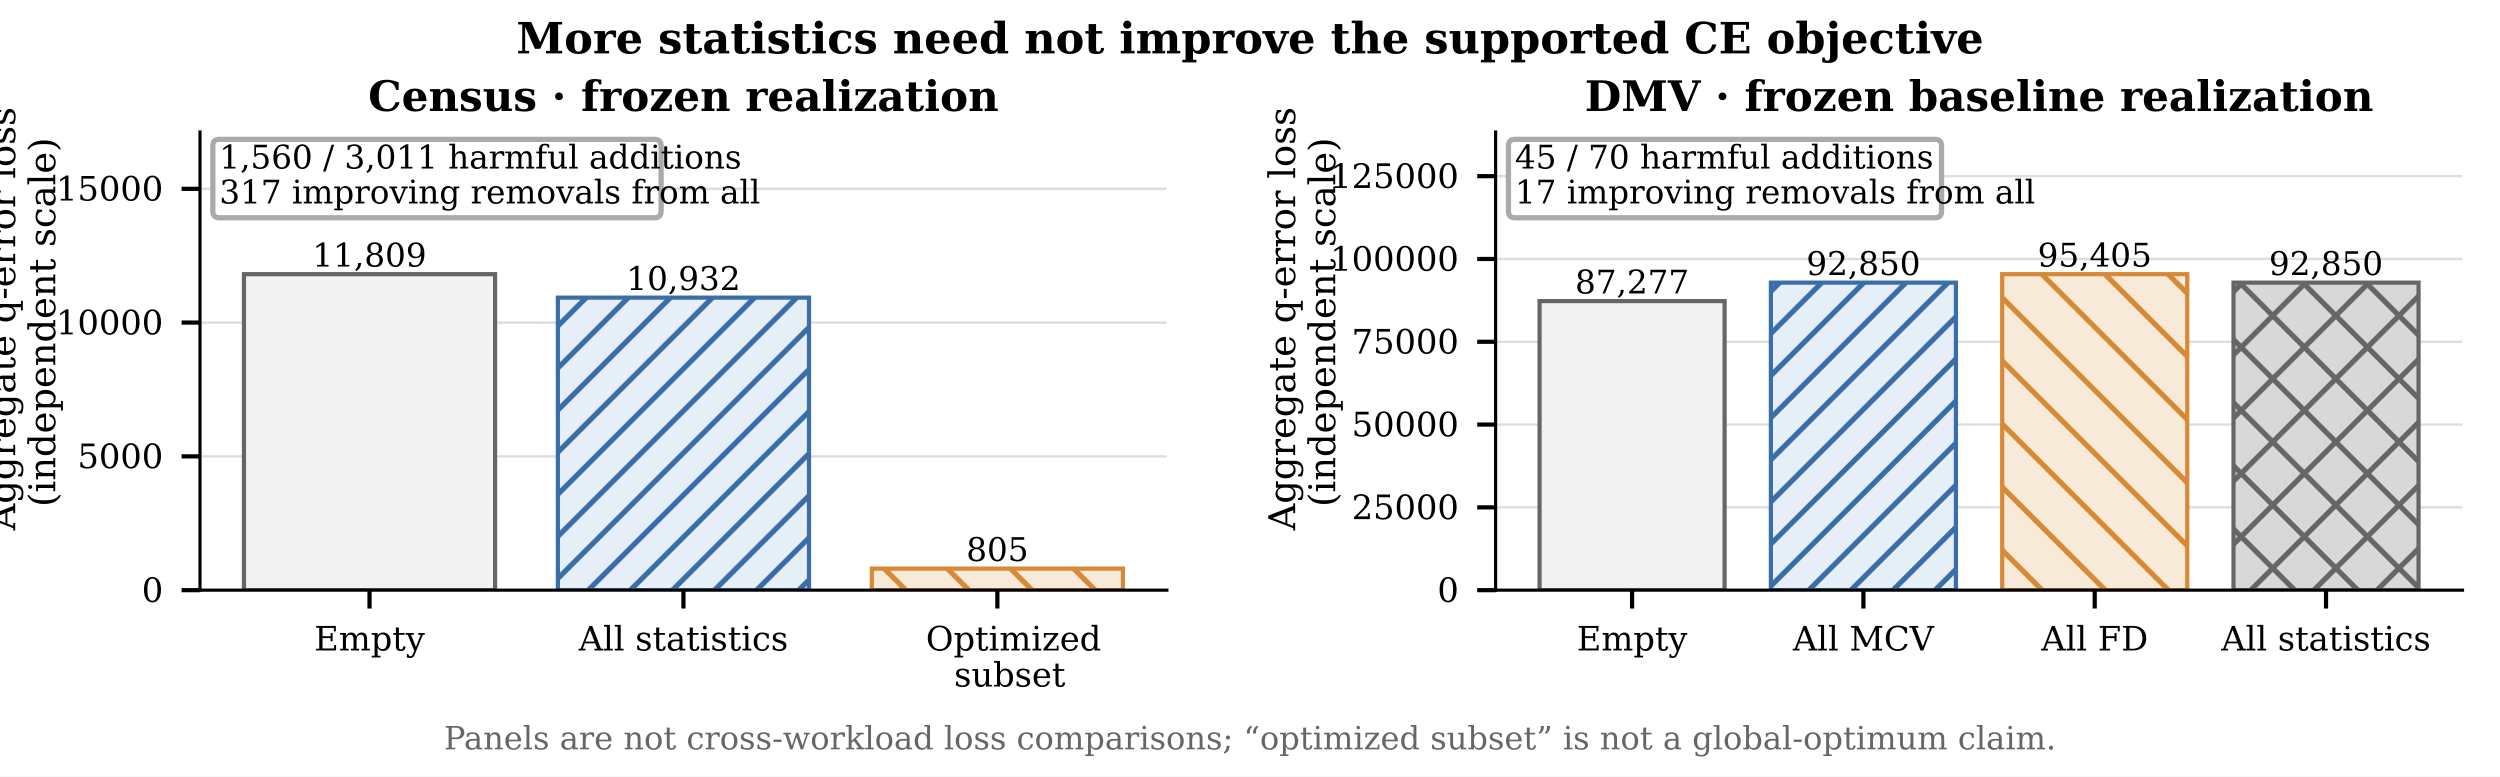
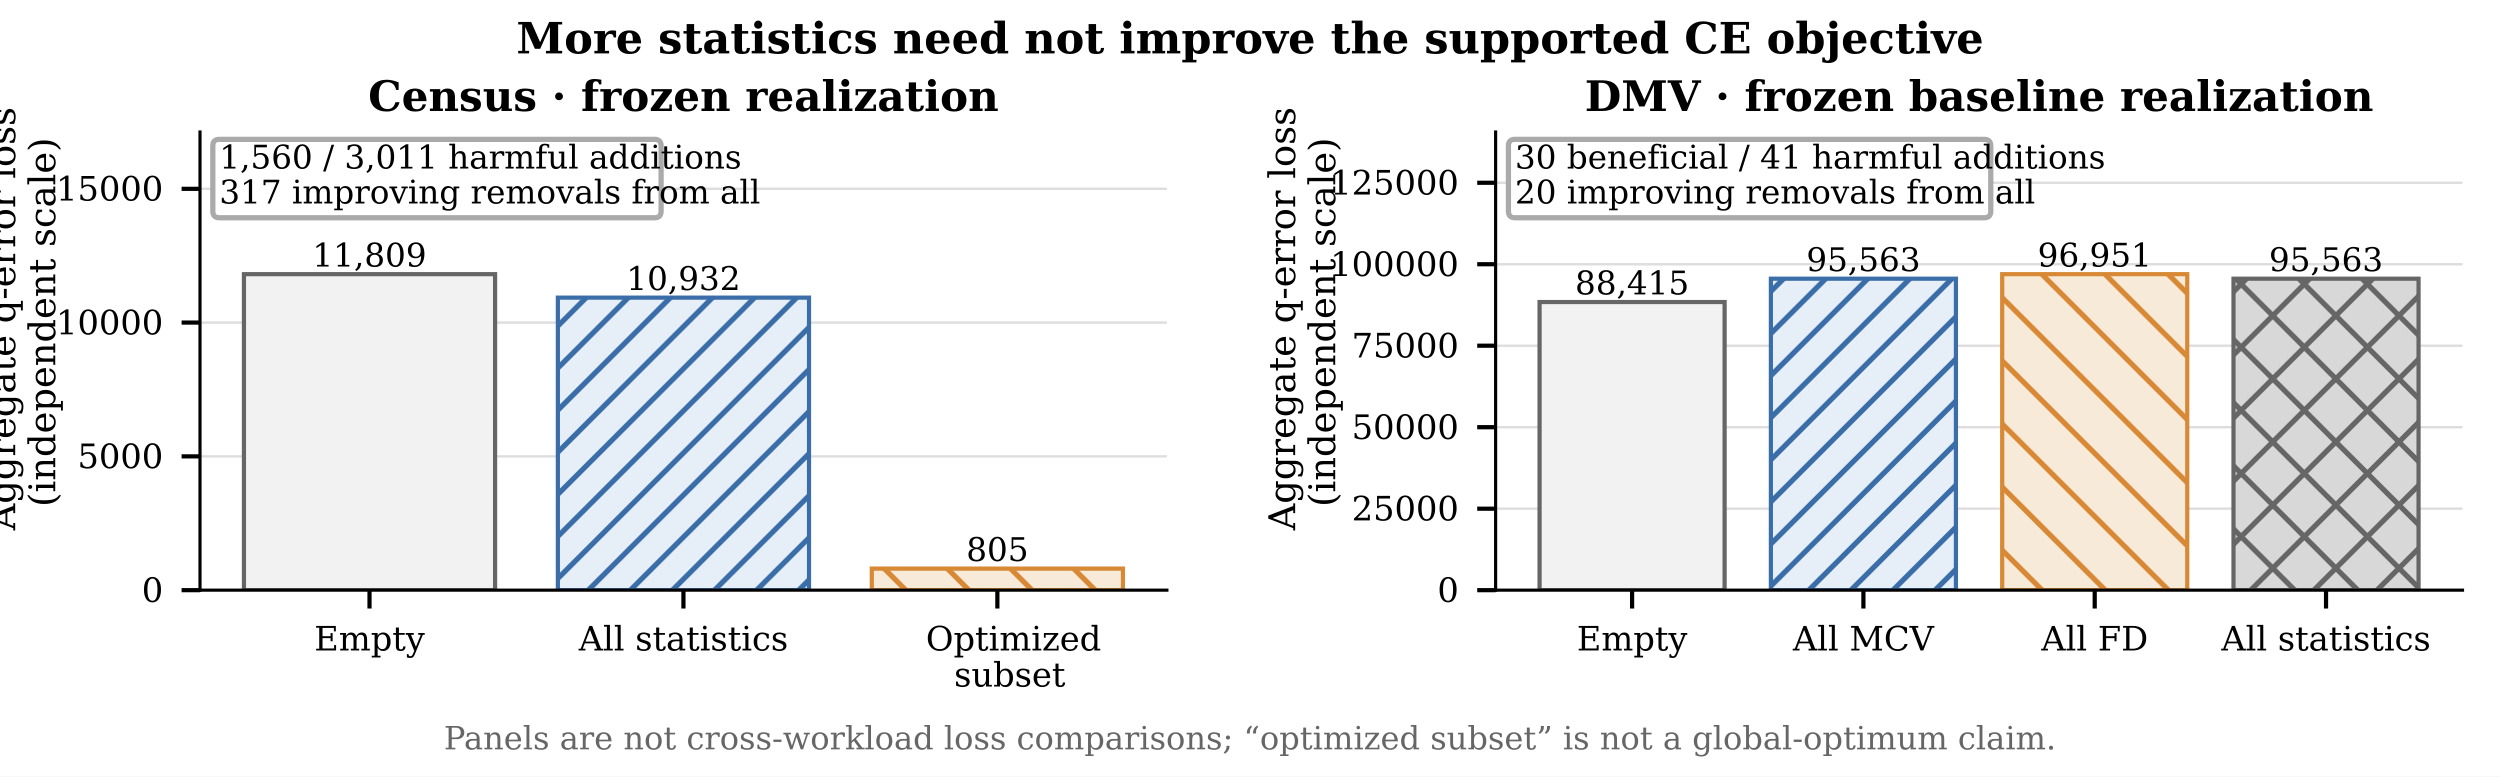
<svg xmlns="http://www.w3.org/2000/svg" xmlns:xlink="http://www.w3.org/1999/xlink" width="475.2pt" height="147.6pt" viewBox="0 0 475.2 147.6" version="1.1">
  <defs>
    <style type="text/css">*{stroke-linejoin: round; stroke-linecap: butt}</style>
  </defs>
  <g id="figure_1">
    <g id="patch_1">
-       <path d="M 0 147.6  L 475.2 147.6  L 475.2 0  L 0 0  z " style="fill: #ffffff" />
+       <path d="M 0 147.6 L 475.2 147.6 L 475.2 0 L 0 0 z " style="fill: #ffffff" />
    </g>
    <g id="axes_1">
      <g id="patch_2">
-         <path d="M 38.016 112.176  L 221.801 112.176  L 221.801 25.092  L 38.016 25.092  z " style="fill: #ffffff" />
+         <path d="M 38.016 112.176 L 221.801 112.176 L 221.801 25.092 L 38.016 25.092 z " style="fill: #ffffff" />
      </g>
      <g id="matplotlib.axis_1">
        <g id="xtick_1">
          <g id="line2d_1">
            <defs>
-               <path id="m7abdeb7184" d="M 0 0  L 0 3.5  " style="stroke: #000000; stroke-width: 0.8" />
+               <path id="m7abdeb7184" d="M 0 0 L 0 3.5 " style="stroke: #000000; stroke-width: 0.8" />
            </defs>
            <g>
              <use xlink:href="#m7abdeb7184" x="70.238" y="112.176" style="stroke: #000000; stroke-width: 0.8" />
            </g>
          </g>
          <g id="text_1">
            <text style="font: 6.4px 'Linux Libertine O', 'Linux Libertine', 'Libertine', 'DejaVu Serif', serif; text-anchor: middle" x="70.238" y="123.643" transform="rotate(-0 70.23798 123.643)">Empty</text>
          </g>
        </g>
        <g id="xtick_2">
          <g id="line2d_2">
            <g>
              <use xlink:href="#m7abdeb7184" x="129.908" y="112.176" style="stroke: #000000; stroke-width: 0.8" />
            </g>
          </g>
          <g id="text_2">
            <text style="font: 6.4px 'Linux Libertine O', 'Linux Libertine', 'Libertine', 'DejaVu Serif', serif; text-anchor: middle" x="129.908" y="123.643" transform="rotate(-0 129.9083 123.643)">All statistics</text>
          </g>
        </g>
        <g id="xtick_3">
          <g id="line2d_3">
            <g>
              <use xlink:href="#m7abdeb7184" x="189.579" y="112.176" style="stroke: #000000; stroke-width: 0.8" />
            </g>
          </g>
          <g id="text_3">
            <text style="font: 6.4px 'Linux Libertine O', 'Linux Libertine', 'Libertine', 'DejaVu Serif', serif" transform="translate(175.9916 123.643)">Optimized</text>
            <text style="font: 6.4px 'Linux Libertine O', 'Linux Libertine', 'Libertine', 'DejaVu Serif', serif" transform="translate(181.3646 130.5014)">subset</text>
          </g>
        </g>
      </g>
      <g id="matplotlib.axis_2">
        <g id="ytick_1">
          <g id="line2d_4">
-             <path d="M 38.016 112.176  L 221.801 112.176  " clip-path="url(#p0f37d831c4)" style="fill: none; stroke: #dddddd; stroke-width: 0.45; stroke-linecap: square" />
+             <path d="M 38.016 112.176 L 221.801 112.176 " clip-path="url(#p0f37d831c4)" style="fill: none; stroke: #dddddd; stroke-width: 0.45; stroke-linecap: square" />
          </g>
          <g id="line2d_5">
            <defs>
-               <path id="m4303fef3e0" d="M 0 0  L -3.5 0  " style="stroke: #000000; stroke-width: 0.8" />
+               <path id="m4303fef3e0" d="M 0 0 L -3.5 0 " style="stroke: #000000; stroke-width: 0.8" />
            </defs>
            <g>
              <use xlink:href="#m4303fef3e0" x="38.016" y="112.176" style="stroke: #000000; stroke-width: 0.8" />
            </g>
          </g>
          <g id="text_4">
            <text style="font: 6.4px 'Linux Libertine O', 'Linux Libertine', 'Libertine', 'DejaVu Serif', serif; text-anchor: end" x="31.016" y="114.409" transform="rotate(-0 31.016 114.4095)">0</text>
          </g>
        </g>
        <g id="ytick_2">
          <g id="line2d_6">
-             <path d="M 38.016 86.747  L 221.801 86.747  " clip-path="url(#p0f37d831c4)" style="fill: none; stroke: #dddddd; stroke-width: 0.45; stroke-linecap: square" />
+             <path d="M 38.016 86.747 L 221.801 86.747 " clip-path="url(#p0f37d831c4)" style="fill: none; stroke: #dddddd; stroke-width: 0.45; stroke-linecap: square" />
          </g>
          <g id="line2d_7">
            <g>
              <use xlink:href="#m4303fef3e0" x="38.016" y="86.747" style="stroke: #000000; stroke-width: 0.8" />
            </g>
          </g>
          <g id="text_5">
            <text style="font: 6.4px 'Linux Libertine O', 'Linux Libertine', 'Libertine', 'DejaVu Serif', serif; text-anchor: end" x="31.016" y="88.981" transform="rotate(-0 31.016 88.98053)">5000</text>
          </g>
        </g>
        <g id="ytick_3">
          <g id="line2d_8">
-             <path d="M 38.016 61.318  L 221.801 61.318  " clip-path="url(#p0f37d831c4)" style="fill: none; stroke: #dddddd; stroke-width: 0.45; stroke-linecap: square" />
+             <path d="M 38.016 61.318 L 221.801 61.318 " clip-path="url(#p0f37d831c4)" style="fill: none; stroke: #dddddd; stroke-width: 0.45; stroke-linecap: square" />
          </g>
          <g id="line2d_9">
            <g>
              <use xlink:href="#m4303fef3e0" x="38.016" y="61.318" style="stroke: #000000; stroke-width: 0.8" />
            </g>
          </g>
          <g id="text_6">
            <text style="font: 6.4px 'Linux Libertine O', 'Linux Libertine', 'Libertine', 'DejaVu Serif', serif; text-anchor: end" x="31.016" y="63.552" transform="rotate(-0 31.016 63.55157)">10000</text>
          </g>
        </g>
        <g id="ytick_4">
          <g id="line2d_10">
-             <path d="M 38.016 35.889  L 221.801 35.889  " clip-path="url(#p0f37d831c4)" style="fill: none; stroke: #dddddd; stroke-width: 0.45; stroke-linecap: square" />
+             <path d="M 38.016 35.889 L 221.801 35.889 " clip-path="url(#p0f37d831c4)" style="fill: none; stroke: #dddddd; stroke-width: 0.45; stroke-linecap: square" />
          </g>
          <g id="line2d_11">
            <g>
              <use xlink:href="#m4303fef3e0" x="38.016" y="35.889" style="stroke: #000000; stroke-width: 0.8" />
            </g>
          </g>
          <g id="text_7">
            <text style="font: 6.4px 'Linux Libertine O', 'Linux Libertine', 'Libertine', 'DejaVu Serif', serif; text-anchor: end" x="31.016" y="38.123" transform="rotate(-0 31.016 38.1226)">15000</text>
          </g>
        </g>
        <g id="text_8">
          <text style="font: 7px 'Linux Libertine O', 'Linux Libertine', 'Libertine', 'DejaVu Serif', serif" transform="translate(2.884844 100.8001) rotate(-90)">Aggregate q-error loss</text>
          <text style="font: 7px 'Linux Libertine O', 'Linux Libertine', 'Libertine', 'DejaVu Serif', serif" transform="translate(10.49756 96.34361) rotate(-90)">(independent scale)</text>
        </g>
      </g>
      <g id="patch_3">
-         <path d="M 46.37 112.176  L 94.106 112.176  L 94.106 52.118  L 46.37 52.118  z " clip-path="url(#p0f37d831c4)" style="fill: #f2f2f2; stroke: #666666; stroke-width: 0.8; stroke-linejoin: miter" />
+         <path d="M 46.37 112.176 L 94.106 112.176 L 94.106 52.118 L 46.37 52.118 z " clip-path="url(#p0f37d831c4)" style="fill: #f2f2f2; stroke: #666666; stroke-width: 0.8; stroke-linejoin: miter" />
      </g>
      <g id="patch_4">
-         <path d="M 106.04 112.176  L 153.776 112.176  L 153.776 56.577  L 106.04 56.577  z " clip-path="url(#p0f37d831c4)" style="fill: url(#hd41c45fd90); stroke: #3b6ea8; stroke-width: 0.8; stroke-linejoin: miter" />
+         <path d="M 106.04 112.176 L 153.776 112.176 L 153.776 56.577 L 106.04 56.577 z " clip-path="url(#p0f37d831c4)" style="fill: url(#hd41c45fd90); stroke: #3b6ea8; stroke-width: 0.8; stroke-linejoin: miter" />
      </g>
      <g id="patch_5">
-         <path d="M 165.711 112.176  L 213.447 112.176  L 213.447 108.08  L 165.711 108.08  z " clip-path="url(#p0f37d831c4)" style="fill: url(#hc68d3e3d2f); stroke: #d88936; stroke-width: 0.8; stroke-linejoin: miter" />
+         <path d="M 165.711 112.176 L 213.447 112.176 L 213.447 108.08 L 165.711 108.08 z " clip-path="url(#p0f37d831c4)" style="fill: url(#hc68d3e3d2f); stroke: #d88936; stroke-width: 0.8; stroke-linejoin: miter" />
      </g>
      <g id="patch_6">
-         <path d="M 38.016 112.176  L 38.016 25.092  " style="fill: none; stroke: #000000; stroke-width: 0.6; stroke-linejoin: miter; stroke-linecap: square" />
+         <path d="M 38.016 112.176 L 38.016 25.092 " style="fill: none; stroke: #000000; stroke-width: 0.6; stroke-linejoin: miter; stroke-linecap: square" />
      </g>
      <g id="patch_7">
-         <path d="M 38.016 112.176  L 221.801 112.176  " style="fill: none; stroke: #000000; stroke-width: 0.6; stroke-linejoin: miter; stroke-linecap: square" />
+         <path d="M 38.016 112.176 L 221.801 112.176 " style="fill: none; stroke: #000000; stroke-width: 0.6; stroke-linejoin: miter; stroke-linecap: square" />
      </g>
      <g id="text_9">
        <text style="font: 6.2px 'Linux Libertine O', 'Linux Libertine', 'Libertine', 'DejaVu Serif', serif; text-anchor: middle" x="70.238" y="50.667" transform="rotate(-0 70.23798 50.66688)">11,809</text>
      </g>
      <g id="text_10">
        <text style="font: 6.2px 'Linux Libertine O', 'Linux Libertine', 'Libertine', 'DejaVu Serif', serif; text-anchor: middle" x="129.908" y="55.125" transform="rotate(-0 129.9083 55.12542)">10,932</text>
      </g>
      <g id="text_11">
        <text style="font: 6.2px 'Linux Libertine O', 'Linux Libertine', 'Libertine', 'DejaVu Serif', serif; text-anchor: middle" x="189.579" y="106.629" transform="rotate(-0 189.5786 106.6291)">805</text>
      </g>
      <g id="text_12">
        <g id="patch_8">
-           <path d="M 41.692 41.391  L 124.422 41.391  Q 125.662 41.391 125.662 40.151  L 125.662 27.729  Q 125.662 26.489 124.422 26.489  L 41.692 26.489  Q 40.452 26.489 40.452 27.729  L 40.452 40.151  Q 40.452 41.391 41.692 41.391  z " style="fill: #ffffff; stroke: #aaaaaa; stroke-linejoin: miter" />
+           <path d="M 41.692 41.391 L 124.422 41.391 Q 125.662 41.391 125.662 40.151 L 125.662 27.729 Q 125.662 26.489 124.422 26.489 L 41.692 26.489 Q 40.452 26.489 40.452 27.729 L 40.452 40.151 Q 40.452 41.391 41.692 41.391 z " style="fill: #ffffff; stroke: #aaaaaa; stroke-linejoin: miter" />
        </g>
        <text style="font: 6.2px 'Linux Libertine O', 'Linux Libertine', 'Libertine', 'DejaVu Serif', serif" transform="translate(41.69169 32.03193)">1,560 / 3,011 harmful additions</text>
        <text style="font: 6.2px 'Linux Libertine O', 'Linux Libertine', 'Libertine', 'DejaVu Serif', serif" transform="translate(41.69169 38.676)">317 improving removals from all</text>
      </g>
      <g id="text_13">
        <text style="font: 700 8px 'Linux Libertine O', 'Linux Libertine', 'Libertine', 'DejaVu Serif', serif; text-anchor: middle" x="129.908" y="21.092" transform="rotate(-0 129.9083 21.092)">Census · frozen realization</text>
      </g>
    </g>
    <g id="axes_2">
      <g id="patch_9">
-         <path d="M 284.287 112.176  L 468.072 112.176  L 468.072 25.092  L 284.287 25.092  z " style="fill: #ffffff" />
+         <path d="M 284.287 112.176 L 468.072 112.176 L 468.072 25.092 L 284.287 25.092 z " style="fill: #ffffff" />
      </g>
      <g id="matplotlib.axis_3">
        <g id="xtick_4">
          <g id="line2d_12">
            <g>
              <use xlink:href="#m7abdeb7184" x="310.228" y="112.176" style="stroke: #000000; stroke-width: 0.8" />
            </g>
          </g>
          <g id="text_14">
            <text style="font: 6.4px 'Linux Libertine O', 'Linux Libertine', 'Libertine', 'DejaVu Serif', serif; text-anchor: middle" x="310.228" y="123.643" transform="rotate(-0 310.2283 123.643)">Empty</text>
          </g>
        </g>
        <g id="xtick_5">
          <g id="line2d_13">
            <g>
              <use xlink:href="#m7abdeb7184" x="354.196" y="112.176" style="stroke: #000000; stroke-width: 0.8" />
            </g>
          </g>
          <g id="text_15">
            <text style="font: 6.4px 'Linux Libertine O', 'Linux Libertine', 'Libertine', 'DejaVu Serif', serif; text-anchor: middle" x="354.196" y="123.643" transform="rotate(-0 354.1959 123.643)">All MCV</text>
          </g>
        </g>
        <g id="xtick_6">
          <g id="line2d_14">
            <g>
              <use xlink:href="#m7abdeb7184" x="398.163" y="112.176" style="stroke: #000000; stroke-width: 0.8" />
            </g>
          </g>
          <g id="text_16">
            <text style="font: 6.4px 'Linux Libertine O', 'Linux Libertine', 'Libertine', 'DejaVu Serif', serif; text-anchor: middle" x="398.163" y="123.643" transform="rotate(-0 398.1635 123.643)">All FD</text>
          </g>
        </g>
        <g id="xtick_7">
          <g id="line2d_15">
            <g>
              <use xlink:href="#m7abdeb7184" x="442.131" y="112.176" style="stroke: #000000; stroke-width: 0.8" />
            </g>
          </g>
          <g id="text_17">
            <text style="font: 6.4px 'Linux Libertine O', 'Linux Libertine', 'Libertine', 'DejaVu Serif', serif; text-anchor: middle" x="442.131" y="123.643" transform="rotate(-0 442.1311 123.643)">All statistics</text>
          </g>
        </g>
      </g>
      <g id="matplotlib.axis_4">
        <g id="ytick_5">
          <g id="line2d_16">
-             <path d="M 284.287 112.176  L 468.072 112.176  " clip-path="url(#p931c87648d)" style="fill: none; stroke: #dddddd; stroke-width: 0.45; stroke-linecap: square" />
+             <path d="M 284.287 112.176 L 468.072 112.176 " clip-path="url(#p931c87648d)" style="fill: none; stroke: #dddddd; stroke-width: 0.45; stroke-linecap: square" />
          </g>
          <g id="line2d_17">
            <g>
              <use xlink:href="#m4303fef3e0" x="284.287" y="112.176" style="stroke: #000000; stroke-width: 0.8" />
            </g>
          </g>
          <g id="text_18">
            <text style="font: 6.4px 'Linux Libertine O', 'Linux Libertine', 'Libertine', 'DejaVu Serif', serif; text-anchor: end" x="277.287" y="114.409" transform="rotate(-0 277.2874 114.4095)">0</text>
          </g>
        </g>
        <g id="ytick_6">
          <g id="line2d_18">
-             <path d="M 284.287 96.438  L 468.072 96.438  " clip-path="url(#p931c87648d)" style="fill: none; stroke: #dddddd; stroke-width: 0.45; stroke-linecap: square" />
+             <path d="M 284.287 96.689 L 468.072 96.689 " clip-path="url(#p931c87648d)" style="fill: none; stroke: #dddddd; stroke-width: 0.45; stroke-linecap: square" />
          </g>
          <g id="line2d_19">
            <g>
-               <use xlink:href="#m4303fef3e0" x="284.287" y="96.438" style="stroke: #000000; stroke-width: 0.8" />
+               <use xlink:href="#m4303fef3e0" x="284.287" y="96.689" style="stroke: #000000; stroke-width: 0.8" />
            </g>
          </g>
          <g id="text_19">
-             <text style="font: 6.4px 'Linux Libertine O', 'Linux Libertine', 'Libertine', 'DejaVu Serif', serif; text-anchor: end" x="277.287" y="98.672" transform="rotate(-0 277.2874 98.67185)">25000</text>
+             <text style="font: 6.4px 'Linux Libertine O', 'Linux Libertine', 'Libertine', 'DejaVu Serif', serif; text-anchor: end" x="277.287" y="98.923" transform="rotate(-0 277.2874 98.92286)">25000</text>
          </g>
        </g>
        <g id="ytick_7">
          <g id="line2d_20">
-             <path d="M 284.287 80.701  L 468.072 80.701  " clip-path="url(#p931c87648d)" style="fill: none; stroke: #dddddd; stroke-width: 0.45; stroke-linecap: square" />
+             <path d="M 284.287 81.203 L 468.072 81.203 " clip-path="url(#p931c87648d)" style="fill: none; stroke: #dddddd; stroke-width: 0.45; stroke-linecap: square" />
          </g>
          <g id="line2d_21">
            <g>
-               <use xlink:href="#m4303fef3e0" x="284.287" y="80.701" style="stroke: #000000; stroke-width: 0.8" />
+               <use xlink:href="#m4303fef3e0" x="284.287" y="81.203" style="stroke: #000000; stroke-width: 0.8" />
            </g>
          </g>
          <g id="text_20">
-             <text style="font: 6.4px 'Linux Libertine O', 'Linux Libertine', 'Libertine', 'DejaVu Serif', serif; text-anchor: end" x="277.287" y="82.934" transform="rotate(-0 277.2874 82.9342)">50000</text>
+             <text style="font: 6.4px 'Linux Libertine O', 'Linux Libertine', 'Libertine', 'DejaVu Serif', serif; text-anchor: end" x="277.287" y="83.436" transform="rotate(-0 277.2874 83.43622)">50000</text>
          </g>
        </g>
        <g id="ytick_8">
          <g id="line2d_22">
-             <path d="M 284.287 64.963  L 468.072 64.963  " clip-path="url(#p931c87648d)" style="fill: none; stroke: #dddddd; stroke-width: 0.45; stroke-linecap: square" />
+             <path d="M 284.287 65.716 L 468.072 65.716 " clip-path="url(#p931c87648d)" style="fill: none; stroke: #dddddd; stroke-width: 0.45; stroke-linecap: square" />
          </g>
          <g id="line2d_23">
            <g>
-               <use xlink:href="#m4303fef3e0" x="284.287" y="64.963" style="stroke: #000000; stroke-width: 0.8" />
+               <use xlink:href="#m4303fef3e0" x="284.287" y="65.716" style="stroke: #000000; stroke-width: 0.8" />
            </g>
          </g>
          <g id="text_21">
-             <text style="font: 6.4px 'Linux Libertine O', 'Linux Libertine', 'Libertine', 'DejaVu Serif', serif; text-anchor: end" x="277.287" y="67.197" transform="rotate(-0 277.2874 67.19655)">75000</text>
+             <text style="font: 6.4px 'Linux Libertine O', 'Linux Libertine', 'Libertine', 'DejaVu Serif', serif; text-anchor: end" x="277.287" y="67.95" transform="rotate(-0 277.2874 67.94958)">75000</text>
          </g>
        </g>
        <g id="ytick_9">
          <g id="line2d_24">
-             <path d="M 284.287 49.225  L 468.072 49.225  " clip-path="url(#p931c87648d)" style="fill: none; stroke: #dddddd; stroke-width: 0.45; stroke-linecap: square" />
+             <path d="M 284.287 50.229 L 468.072 50.229 " clip-path="url(#p931c87648d)" style="fill: none; stroke: #dddddd; stroke-width: 0.45; stroke-linecap: square" />
          </g>
          <g id="line2d_25">
            <g>
-               <use xlink:href="#m4303fef3e0" x="284.287" y="49.225" style="stroke: #000000; stroke-width: 0.8" />
+               <use xlink:href="#m4303fef3e0" x="284.287" y="50.229" style="stroke: #000000; stroke-width: 0.8" />
            </g>
          </g>
          <g id="text_22">
-             <text style="font: 6.4px 'Linux Libertine O', 'Linux Libertine', 'Libertine', 'DejaVu Serif', serif; text-anchor: end" x="277.287" y="51.459" transform="rotate(-0 277.2874 51.4589)">100000</text>
+             <text style="font: 6.4px 'Linux Libertine O', 'Linux Libertine', 'Libertine', 'DejaVu Serif', serif; text-anchor: end" x="277.287" y="52.463" transform="rotate(-0 277.2874 52.46294)">100000</text>
          </g>
        </g>
        <g id="ytick_10">
          <g id="line2d_26">
-             <path d="M 284.287 33.488  L 468.072 33.488  " clip-path="url(#p931c87648d)" style="fill: none; stroke: #dddddd; stroke-width: 0.45; stroke-linecap: square" />
+             <path d="M 284.287 34.743 L 468.072 34.743 " clip-path="url(#p931c87648d)" style="fill: none; stroke: #dddddd; stroke-width: 0.45; stroke-linecap: square" />
          </g>
          <g id="line2d_27">
            <g>
-               <use xlink:href="#m4303fef3e0" x="284.287" y="33.488" style="stroke: #000000; stroke-width: 0.8" />
+               <use xlink:href="#m4303fef3e0" x="284.287" y="34.743" style="stroke: #000000; stroke-width: 0.8" />
            </g>
          </g>
          <g id="text_23">
-             <text style="font: 6.4px 'Linux Libertine O', 'Linux Libertine', 'Libertine', 'DejaVu Serif', serif; text-anchor: end" x="277.287" y="35.721" transform="rotate(-0 277.2874 35.72125)">125000</text>
+             <text style="font: 6.4px 'Linux Libertine O', 'Linux Libertine', 'Libertine', 'DejaVu Serif', serif; text-anchor: end" x="277.287" y="36.976" transform="rotate(-0 277.2874 36.9763)">125000</text>
          </g>
        </g>
        <g id="text_24">
          <text style="font: 7px 'Linux Libertine O', 'Linux Libertine', 'Libertine', 'DejaVu Serif', serif" transform="translate(246.1802 100.8001) rotate(-90)">Aggregate q-error loss</text>
          <text style="font: 7px 'Linux Libertine O', 'Linux Libertine', 'Libertine', 'DejaVu Serif', serif" transform="translate(253.7929 96.34361) rotate(-90)">(independent scale)</text>
        </g>
      </g>
      <g id="patch_10">
-         <path d="M 292.641 112.176  L 327.815 112.176  L 327.815 57.235  L 292.641 57.235  z " clip-path="url(#p931c87648d)" style="fill: #f2f2f2; stroke: #666666; stroke-width: 0.8; stroke-linejoin: miter" />
+         <path d="M 292.641 112.176 L 327.815 112.176 L 327.815 57.406 L 292.641 57.406 z " clip-path="url(#p931c87648d)" style="fill: #f2f2f2; stroke: #666666; stroke-width: 0.8; stroke-linejoin: miter" />
      </g>
      <g id="patch_11">
-         <path d="M 336.609 112.176  L 371.783 112.176  L 371.783 53.726  L 336.609 53.726  z " clip-path="url(#p931c87648d)" style="fill: url(#hd41c45fd90); stroke: #3b6ea8; stroke-width: 0.8; stroke-linejoin: miter" />
+         <path d="M 336.609 112.176 L 371.783 112.176 L 371.783 52.978 L 336.609 52.978 z " clip-path="url(#p931c87648d)" style="fill: url(#hd41c45fd90); stroke: #3b6ea8; stroke-width: 0.8; stroke-linejoin: miter" />
      </g>
      <g id="patch_12">
-         <path d="M 380.576 112.176  L 415.751 112.176  L 415.751 52.118  L 380.576 52.118  z " clip-path="url(#p931c87648d)" style="fill: url(#hc68d3e3d2f); stroke: #d88936; stroke-width: 0.8; stroke-linejoin: miter" />
+         <path d="M 380.576 112.176 L 415.751 112.176 L 415.751 52.118 L 380.576 52.118 z " clip-path="url(#p931c87648d)" style="fill: url(#hc68d3e3d2f); stroke: #d88936; stroke-width: 0.8; stroke-linejoin: miter" />
      </g>
      <g id="patch_13">
-         <path d="M 424.544 112.176  L 459.718 112.176  L 459.718 53.726  L 424.544 53.726  z " clip-path="url(#p931c87648d)" style="fill: url(#h6a5156afac); stroke: #666666; stroke-width: 0.8; stroke-linejoin: miter" />
+         <path d="M 424.544 112.176 L 459.718 112.176 L 459.718 52.978 L 424.544 52.978 z " clip-path="url(#p931c87648d)" style="fill: url(#h6a5156afac); stroke: #666666; stroke-width: 0.8; stroke-linejoin: miter" />
      </g>
      <g id="patch_14">
-         <path d="M 284.287 112.176  L 284.287 25.092  " style="fill: none; stroke: #000000; stroke-width: 0.6; stroke-linejoin: miter; stroke-linecap: square" />
+         <path d="M 284.287 112.176 L 284.287 25.092 " style="fill: none; stroke: #000000; stroke-width: 0.6; stroke-linejoin: miter; stroke-linecap: square" />
      </g>
      <g id="patch_15">
-         <path d="M 284.287 112.176  L 468.072 112.176  " style="fill: none; stroke: #000000; stroke-width: 0.6; stroke-linejoin: miter; stroke-linecap: square" />
+         <path d="M 284.287 112.176 L 468.072 112.176 " style="fill: none; stroke: #000000; stroke-width: 0.6; stroke-linejoin: miter; stroke-linecap: square" />
      </g>
      <g id="text_25">
-         <text style="font: 6.2px 'Linux Libertine O', 'Linux Libertine', 'Libertine', 'DejaVu Serif', serif; text-anchor: middle" x="310.228" y="55.784" transform="rotate(-0 310.2283 55.78368)">87,277</text>
+         <text style="font: 6.2px 'Linux Libertine O', 'Linux Libertine', 'Libertine', 'DejaVu Serif', serif; text-anchor: middle" x="310.228" y="55.955" transform="rotate(-0 310.2283 55.95493)">88,415</text>
      </g>
      <g id="text_26">
-         <text style="font: 6.2px 'Linux Libertine O', 'Linux Libertine', 'Libertine', 'DejaVu Serif', serif; text-anchor: middle" x="354.196" y="52.275" transform="rotate(-0 354.1959 52.27508)">92,850</text>
+         <text style="font: 6.2px 'Linux Libertine O', 'Linux Libertine', 'Libertine', 'DejaVu Serif', serif; text-anchor: middle" x="354.196" y="51.527" transform="rotate(-0 354.1959 51.52685)">95,563</text>
      </g>
      <g id="text_27">
-         <text style="font: 6.2px 'Linux Libertine O', 'Linux Libertine', 'Libertine', 'DejaVu Serif', serif; text-anchor: middle" x="398.163" y="50.667" transform="rotate(-0 398.1635 50.66688)">95,405</text>
+         <text style="font: 6.2px 'Linux Libertine O', 'Linux Libertine', 'Libertine', 'DejaVu Serif', serif; text-anchor: middle" x="398.163" y="50.667" transform="rotate(-0 398.1635 50.66688)">96,951</text>
      </g>
      <g id="text_28">
-         <text style="font: 6.2px 'Linux Libertine O', 'Linux Libertine', 'Libertine', 'DejaVu Serif', serif; text-anchor: middle" x="442.131" y="52.275" transform="rotate(-0 442.1311 52.27508)">92,850</text>
+         <text style="font: 6.2px 'Linux Libertine O', 'Linux Libertine', 'Libertine', 'DejaVu Serif', serif; text-anchor: middle" x="442.131" y="51.527" transform="rotate(-0 442.1311 51.52685)">95,563</text>
      </g>
      <g id="text_29">
        <g id="patch_16">
-           <path d="M 287.963 41.391  L 367.81 41.391  Q 369.05 41.391 369.05 40.151  L 369.05 27.729  Q 369.05 26.489 367.81 26.489  L 287.963 26.489  Q 286.723 26.489 286.723 27.729  L 286.723 40.151  Q 286.723 41.391 287.963 41.391  z " style="fill: #ffffff; stroke: #aaaaaa; stroke-linejoin: miter" />
-         </g>
-         <text style="font: 6.2px 'Linux Libertine O', 'Linux Libertine', 'Libertine', 'DejaVu Serif', serif" transform="translate(287.9631 32.03193)">45 / 70 harmful additions</text>
-         <text style="font: 6.2px 'Linux Libertine O', 'Linux Libertine', 'Libertine', 'DejaVu Serif', serif" transform="translate(287.9631 38.676)">17 improving removals from all</text>
+           <path d="M 287.963 41.391 L 377.168 41.391 Q 378.408 41.391 378.408 40.151 L 378.408 27.729 Q 378.408 26.489 377.168 26.489 L 287.963 26.489 Q 286.723 26.489 286.723 27.729 L 286.723 40.151 Q 286.723 41.391 287.963 41.391 z " style="fill: #ffffff; stroke: #aaaaaa; stroke-linejoin: miter" />
+         </g>
+         <text style="font: 6.2px 'Linux Libertine O', 'Linux Libertine', 'Libertine', 'DejaVu Serif', serif" transform="translate(287.9631 32.03193)">30 beneficial / 41 harmful additions</text>
+         <text style="font: 6.2px 'Linux Libertine O', 'Linux Libertine', 'Libertine', 'DejaVu Serif', serif" transform="translate(287.9631 38.676)">20 improving removals from all</text>
      </g>
      <g id="text_30">
        <text style="font: 700 8px 'Linux Libertine O', 'Linux Libertine', 'Libertine', 'DejaVu Serif', serif; text-anchor: middle" x="376.18" y="21.092" transform="rotate(-0 376.1797 21.092)">DMV · frozen baseline realization</text>
      </g>
    </g>
    <g id="text_31">
      <text style="font: 700 8.2px 'Linux Libertine O', 'Linux Libertine', 'Libertine', 'DejaVu Serif', serif; text-anchor: middle" x="237.6" y="10.151" transform="rotate(-0 237.6 10.15134)">More statistics need not improve the supported CE objective</text>
    </g>
    <g id="text_32">
      <text style="fill: #666666; font: 6.1px 'Linux Libertine O', 'Linux Libertine', 'Libertine', 'DejaVu Serif', serif; text-anchor: middle" x="237.6" y="142.434" transform="rotate(-0 237.6 142.434)">Panels are not cross-workload loss comparisons; “optimized subset” is not a global-optimum claim.</text>
    </g>
  </g>
  <defs>
    <clipPath id="p0f37d831c4">
      <rect x="38.016" y="25.092" width="183.785" height="87.084" />
    </clipPath>
    <clipPath id="p931c87648d">
      <rect x="284.287" y="25.092" width="183.785" height="87.084" />
    </clipPath>
  </defs>
  <defs>
    <pattern id="hd41c45fd90" patternUnits="userSpaceOnUse" x="0" y="0" width="72" height="72">
      <rect x="0" y="0" width="73" height="73" fill="#e6eef7" />
-       <path d="M -36 36  L 36 -36  M -32 40  L 40 -32  M -28 44  L 44 -28  M -24 48  L 48 -24  M -20 52  L 52 -20  M -16 56  L 56 -16  M -12 60  L 60 -12  M -8 64  L 64 -8  M -4 68  L 68 -4  M 0 72  L 72 0  M 4 76  L 76 4  M 8 80  L 80 8  M 12 84  L 84 12  M 16 88  L 88 16  M 20 92  L 92 20  M 24 96  L 96 24  M 28 100  L 100 28  M 32 104  L 104 32  M 36 108  L 108 36  " style="fill: #3b6ea8; stroke: #3b6ea8; stroke-width: 1.0; stroke-linecap: butt; stroke-linejoin: miter" />
+       <path d="M -36 36 L 36 -36 M -32 40 L 40 -32 M -28 44 L 44 -28 M -24 48 L 48 -24 M -20 52 L 52 -20 M -16 56 L 56 -16 M -12 60 L 60 -12 M -8 64 L 64 -8 M -4 68 L 68 -4 M 0 72 L 72 0 M 4 76 L 76 4 M 8 80 L 80 8 M 12 84 L 84 12 M 16 88 L 88 16 M 20 92 L 92 20 M 24 96 L 96 24 M 28 100 L 100 28 M 32 104 L 104 32 M 36 108 L 108 36 " style="fill: #3b6ea8; stroke: #3b6ea8; stroke-width: 1.0; stroke-linecap: butt; stroke-linejoin: miter" />
    </pattern>
    <pattern id="hc68d3e3d2f" patternUnits="userSpaceOnUse" x="0" y="0" width="72" height="72">
      <rect x="0" y="0" width="73" height="73" fill="#f8ead9" />
-       <path d="M -36 36  L 36 108  M -30 30  L 42 102  M -24 24  L 48 96  M -18 18  L 54 90  M -12 12  L 60 84  M -6 6  L 66 78  M 0 0  L 72 72  M 6 -6  L 78 66  M 12 -12  L 84 60  M 18 -18  L 90 54  M 24 -24  L 96 48  M 30 -30  L 102 42  M 36 -36  L 108 36  " style="fill: #d88936; stroke: #d88936; stroke-width: 1.0; stroke-linecap: butt; stroke-linejoin: miter" />
+       <path d="M -36 36 L 36 108 M -30 30 L 42 102 M -24 24 L 48 96 M -18 18 L 54 90 M -12 12 L 60 84 M -6 6 L 66 78 M 0 0 L 72 72 M 6 -6 L 78 66 M 12 -12 L 84 60 M 18 -18 L 90 54 M 24 -24 L 96 48 M 30 -30 L 102 42 M 36 -36 L 108 36 " style="fill: #d88936; stroke: #d88936; stroke-width: 1.0; stroke-linecap: butt; stroke-linejoin: miter" />
    </pattern>
    <pattern id="h6a5156afac" patternUnits="userSpaceOnUse" x="0" y="0" width="72" height="72">
      <rect x="0" y="0" width="73" height="73" fill="#d8d8d8" />
-       <path d="M -36 36  L 36 -36  M -30 42  L 42 -30  M -24 48  L 48 -24  M -18 54  L 54 -18  M -12 60  L 60 -12  M -6 66  L 66 -6  M 0 72  L 72 0  M 6 78  L 78 6  M 12 84  L 84 12  M 18 90  L 90 18  M 24 96  L 96 24  M 30 102  L 102 30  M 36 108  L 108 36  M -36 36  L 36 108  M -30 30  L 42 102  M -24 24  L 48 96  M -18 18  L 54 90  M -12 12  L 60 84  M -6 6  L 66 78  M 0 0  L 72 72  M 6 -6  L 78 66  M 12 -12  L 84 60  M 18 -18  L 90 54  M 24 -24  L 96 48  M 30 -30  L 102 42  M 36 -36  L 108 36  " style="fill: #666666; stroke: #666666; stroke-width: 1.0; stroke-linecap: butt; stroke-linejoin: miter" />
+       <path d="M -36 36 L 36 -36 M -30 42 L 42 -30 M -24 48 L 48 -24 M -18 54 L 54 -18 M -12 60 L 60 -12 M -6 66 L 66 -6 M 0 72 L 72 0 M 6 78 L 78 6 M 12 84 L 84 12 M 18 90 L 90 18 M 24 96 L 96 24 M 30 102 L 102 30 M 36 108 L 108 36 M -36 36 L 36 108 M -30 30 L 42 102 M -24 24 L 48 96 M -18 18 L 54 90 M -12 12 L 60 84 M -6 6 L 66 78 M 0 0 L 72 72 M 6 -6 L 78 66 M 12 -12 L 84 60 M 18 -18 L 90 54 M 24 -24 L 96 48 M 30 -30 L 102 42 M 36 -36 L 108 36 " style="fill: #666666; stroke: #666666; stroke-width: 1.0; stroke-linecap: butt; stroke-linejoin: miter" />
    </pattern>
  </defs>
</svg>
